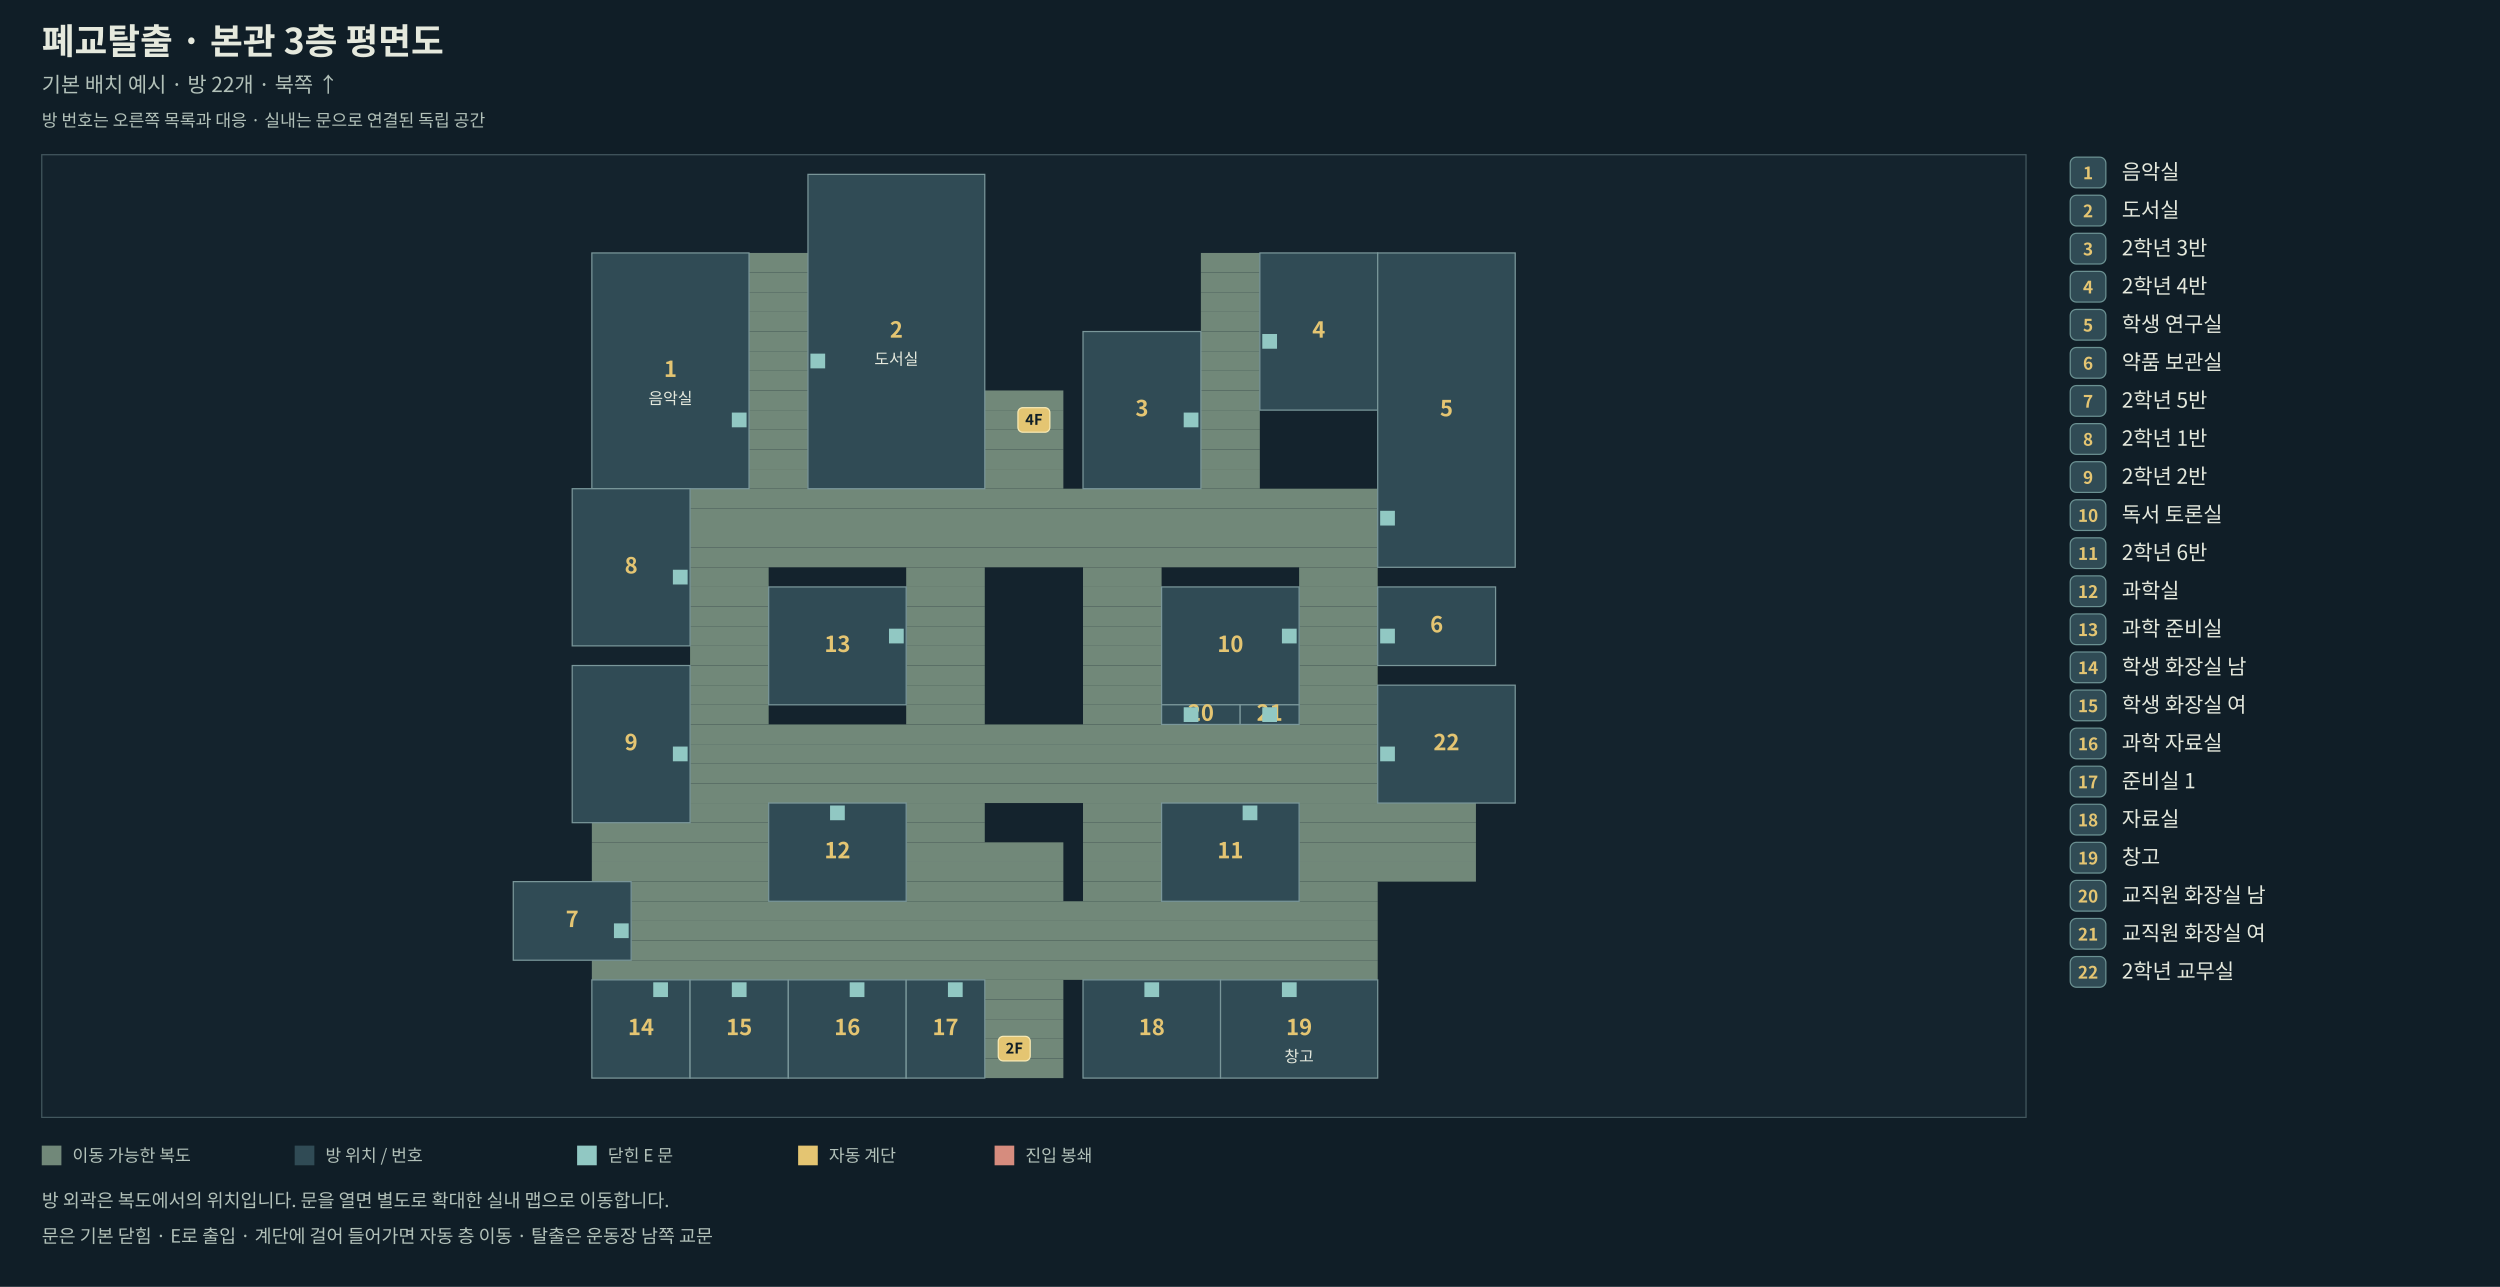
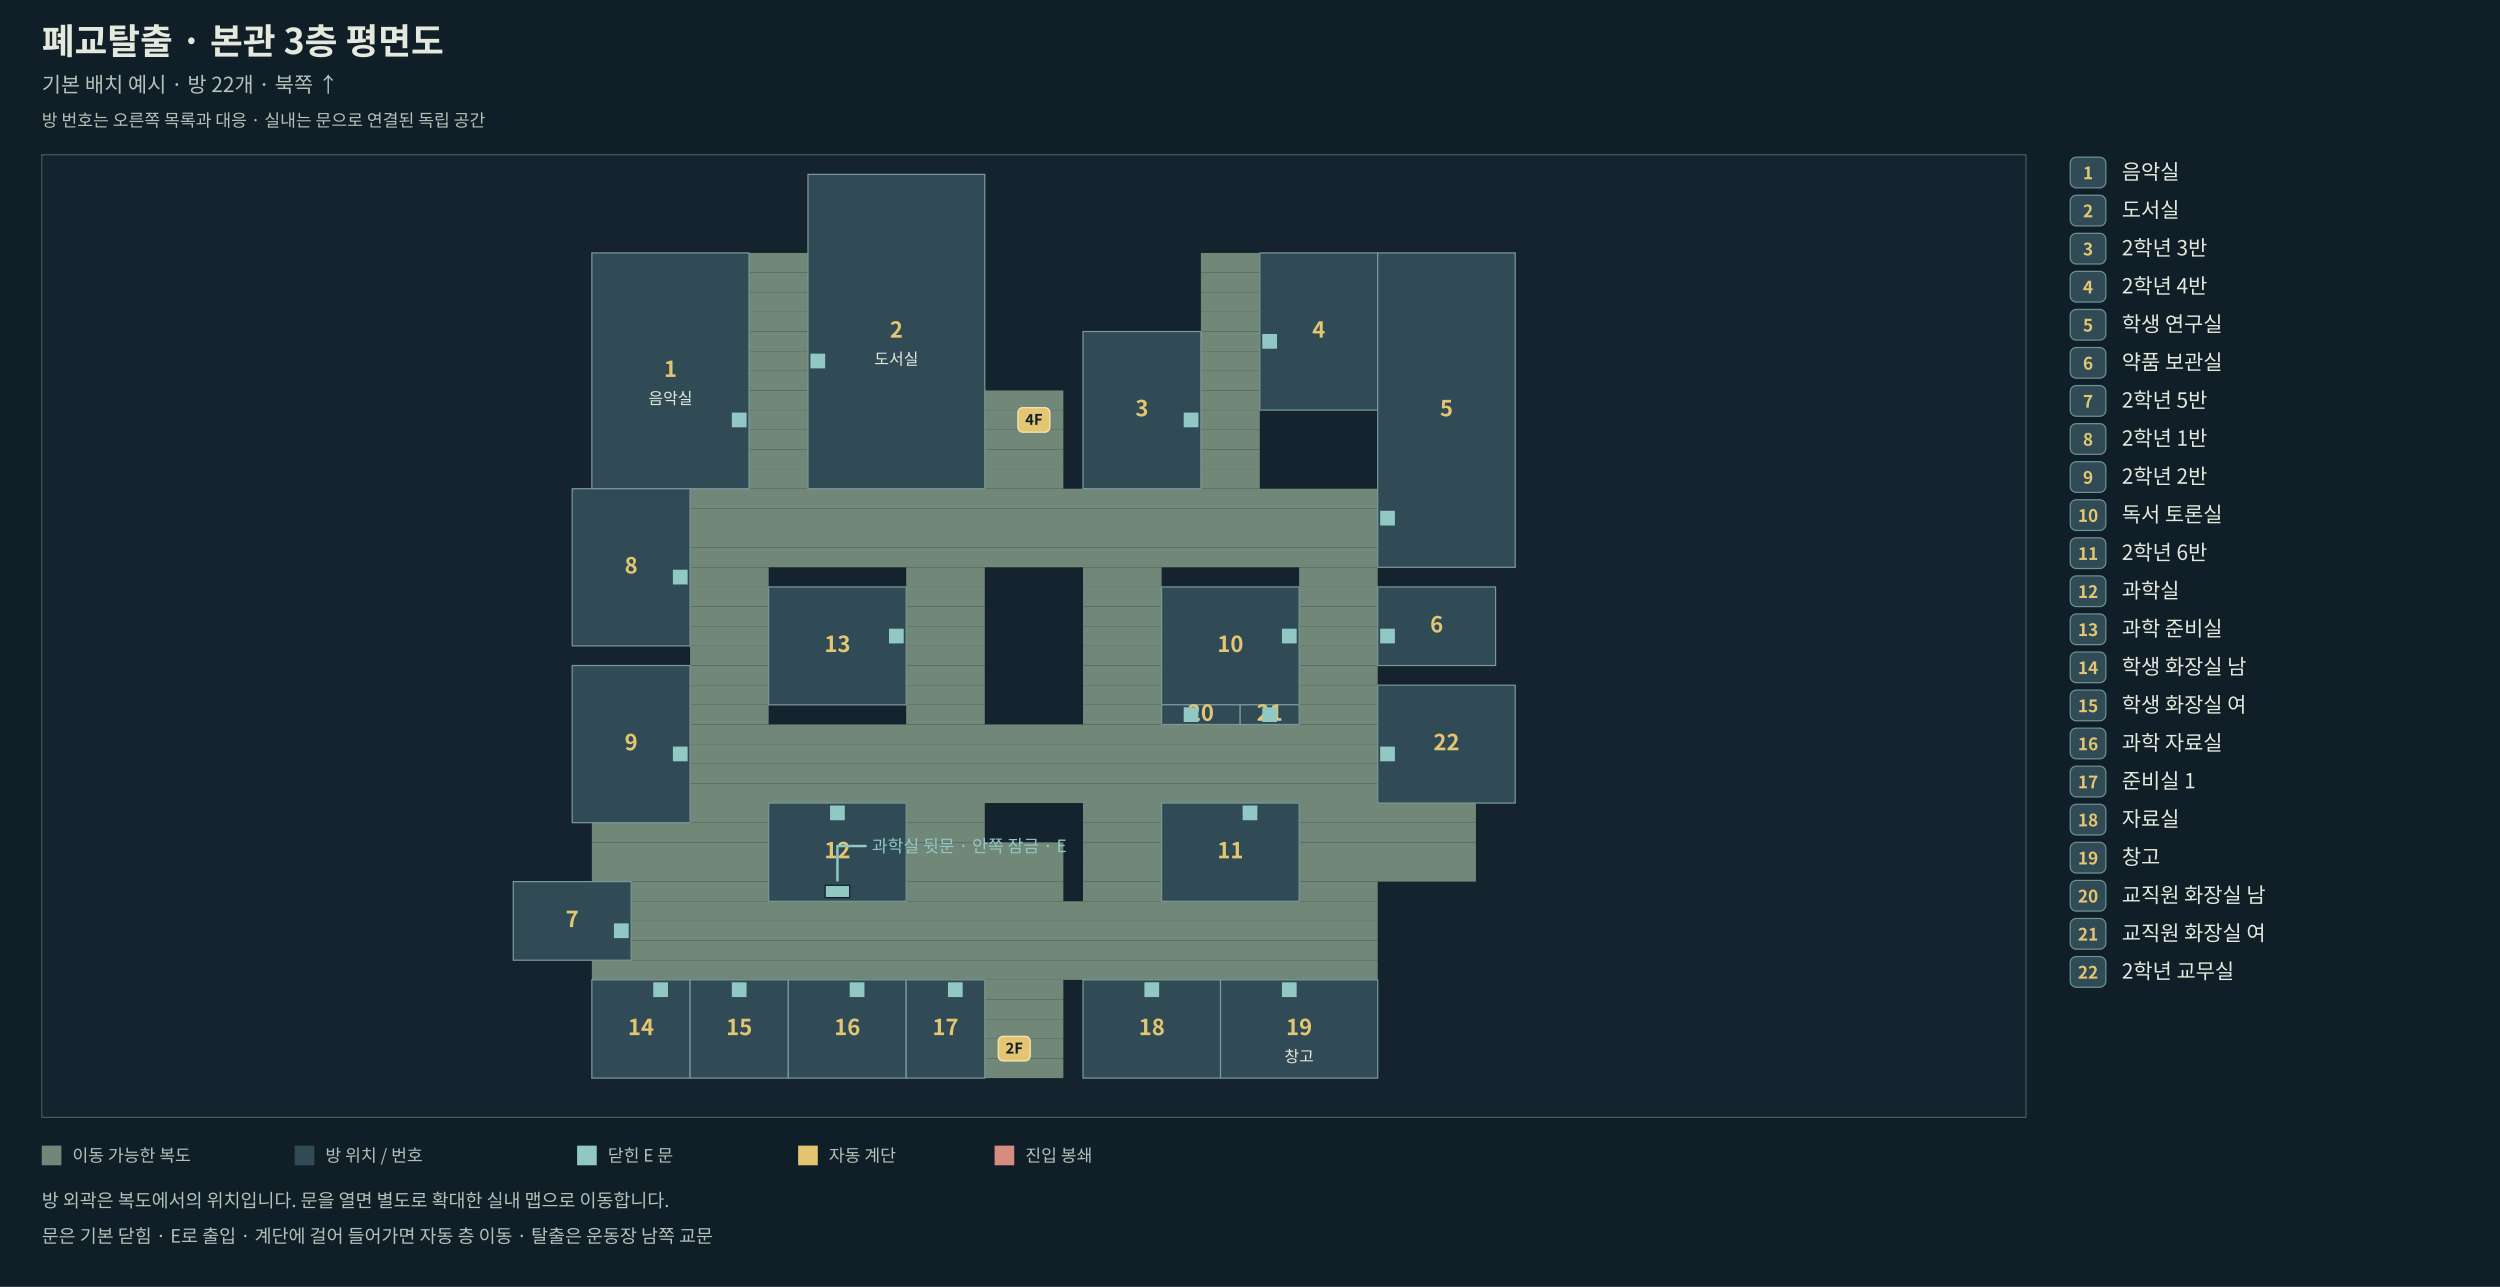
<svg xmlns="http://www.w3.org/2000/svg" width="2036" height="1048" viewBox="0 0 2036 1048" role="img">
  <style>text{font-family:"Noto Sans CJK KR","Noto Sans KR",sans-serif}</style>
  <rect x="0" y="0" width="2036" height="1048" fill="#101e27" stroke="none" rx="0" />
  <text x="34" y="44" font-size="29" fill="#e5e9dd" text-anchor="start" font-weight="bold">폐교탈출 · 본관 3층 평면도</text>
  <text x="34" y="75" font-size="17" fill="#b2c1b9" text-anchor="start" font-weight="normal">기본 배치 예시 · 방 22개 · 북쪽 ↑</text>
  <text x="34" y="103" font-size="14" fill="#b2c1b9" text-anchor="start" font-weight="normal">방 번호는 오른쪽 목록과 대응 · 실내는 문으로 연결된 독립 공간</text>
  <rect x="34" y="126" width="1616" height="784" fill="#14232d" stroke="#42575e" rx="0" />
  <rect x="802" y="862" width="64" height="16" fill="#718879" stroke="none" rx="0" />
  <rect x="802" y="846" width="64" height="16" fill="#718879" stroke="none" rx="0" />
  <rect x="802" y="830" width="64" height="16" fill="#718879" stroke="none" rx="0" />
  <rect x="802" y="814" width="64" height="16" fill="#718879" stroke="none" rx="0" />
  <rect x="802" y="798" width="64" height="16" fill="#718879" stroke="none" rx="0" />
  <rect x="482" y="782" width="640" height="16" fill="#718879" stroke="none" rx="0" />
  <rect x="514" y="766" width="608" height="16" fill="#718879" stroke="none" rx="0" />
  <rect x="514" y="750" width="608" height="16" fill="#718879" stroke="none" rx="0" />
  <rect x="514" y="734" width="608" height="16" fill="#718879" stroke="none" rx="0" />
  <rect x="514" y="718" width="112" height="16" fill="#718879" stroke="none" rx="0" />
  <rect x="738" y="718" width="128" height="16" fill="#718879" stroke="none" rx="0" />
  <rect x="882" y="718" width="64" height="16" fill="#718879" stroke="none" rx="0" />
  <rect x="1058" y="718" width="64" height="16" fill="#718879" stroke="none" rx="0" />
  <rect x="482" y="702" width="144" height="16" fill="#718879" stroke="none" rx="0" />
  <rect x="738" y="702" width="128" height="16" fill="#718879" stroke="none" rx="0" />
  <rect x="882" y="702" width="64" height="16" fill="#718879" stroke="none" rx="0" />
  <rect x="1058" y="702" width="144" height="16" fill="#718879" stroke="none" rx="0" />
  <rect x="482" y="686" width="144" height="16" fill="#718879" stroke="none" rx="0" />
  <rect x="738" y="686" width="128" height="16" fill="#718879" stroke="none" rx="0" />
  <rect x="882" y="686" width="64" height="16" fill="#718879" stroke="none" rx="0" />
  <rect x="1058" y="686" width="144" height="16" fill="#718879" stroke="none" rx="0" />
  <rect x="482" y="670" width="144" height="16" fill="#718879" stroke="none" rx="0" />
  <rect x="738" y="670" width="64" height="16" fill="#718879" stroke="none" rx="0" />
  <rect x="882" y="670" width="64" height="16" fill="#718879" stroke="none" rx="0" />
  <rect x="1058" y="670" width="144" height="16" fill="#718879" stroke="none" rx="0" />
  <rect x="562" y="654" width="64" height="16" fill="#718879" stroke="none" rx="0" />
  <rect x="738" y="654" width="64" height="16" fill="#718879" stroke="none" rx="0" />
  <rect x="882" y="654" width="64" height="16" fill="#718879" stroke="none" rx="0" />
  <rect x="1058" y="654" width="144" height="16" fill="#718879" stroke="none" rx="0" />
  <rect x="562" y="638" width="560" height="16" fill="#718879" stroke="none" rx="0" />
  <rect x="562" y="622" width="560" height="16" fill="#718879" stroke="none" rx="0" />
  <rect x="562" y="606" width="560" height="16" fill="#718879" stroke="none" rx="0" />
  <rect x="562" y="590" width="560" height="16" fill="#718879" stroke="none" rx="0" />
  <rect x="562" y="574" width="64" height="16" fill="#718879" stroke="none" rx="0" />
  <rect x="738" y="574" width="64" height="16" fill="#718879" stroke="none" rx="0" />
  <rect x="882" y="574" width="64" height="16" fill="#718879" stroke="none" rx="0" />
  <rect x="1058" y="574" width="64" height="16" fill="#718879" stroke="none" rx="0" />
  <rect x="562" y="558" width="64" height="16" fill="#718879" stroke="none" rx="0" />
  <rect x="738" y="558" width="64" height="16" fill="#718879" stroke="none" rx="0" />
  <rect x="882" y="558" width="64" height="16" fill="#718879" stroke="none" rx="0" />
  <rect x="1058" y="558" width="64" height="16" fill="#718879" stroke="none" rx="0" />
  <rect x="562" y="542" width="64" height="16" fill="#718879" stroke="none" rx="0" />
  <rect x="738" y="542" width="64" height="16" fill="#718879" stroke="none" rx="0" />
  <rect x="882" y="542" width="64" height="16" fill="#718879" stroke="none" rx="0" />
  <rect x="1058" y="542" width="64" height="16" fill="#718879" stroke="none" rx="0" />
  <rect x="562" y="526" width="64" height="16" fill="#718879" stroke="none" rx="0" />
  <rect x="738" y="526" width="64" height="16" fill="#718879" stroke="none" rx="0" />
  <rect x="882" y="526" width="64" height="16" fill="#718879" stroke="none" rx="0" />
  <rect x="1058" y="526" width="64" height="16" fill="#718879" stroke="none" rx="0" />
  <rect x="562" y="510" width="64" height="16" fill="#718879" stroke="none" rx="0" />
  <rect x="738" y="510" width="64" height="16" fill="#718879" stroke="none" rx="0" />
  <rect x="882" y="510" width="64" height="16" fill="#718879" stroke="none" rx="0" />
  <rect x="1058" y="510" width="64" height="16" fill="#718879" stroke="none" rx="0" />
  <rect x="562" y="494" width="64" height="16" fill="#718879" stroke="none" rx="0" />
  <rect x="738" y="494" width="64" height="16" fill="#718879" stroke="none" rx="0" />
  <rect x="882" y="494" width="64" height="16" fill="#718879" stroke="none" rx="0" />
  <rect x="1058" y="494" width="64" height="16" fill="#718879" stroke="none" rx="0" />
  <rect x="562" y="478" width="64" height="16" fill="#718879" stroke="none" rx="0" />
  <rect x="738" y="478" width="64" height="16" fill="#718879" stroke="none" rx="0" />
  <rect x="882" y="478" width="64" height="16" fill="#718879" stroke="none" rx="0" />
  <rect x="1058" y="478" width="64" height="16" fill="#718879" stroke="none" rx="0" />
  <rect x="562" y="462" width="64" height="16" fill="#718879" stroke="none" rx="0" />
  <rect x="738" y="462" width="64" height="16" fill="#718879" stroke="none" rx="0" />
  <rect x="882" y="462" width="64" height="16" fill="#718879" stroke="none" rx="0" />
  <rect x="1058" y="462" width="64" height="16" fill="#718879" stroke="none" rx="0" />
  <rect x="562" y="446" width="560" height="16" fill="#718879" stroke="none" rx="0" />
  <rect x="562" y="430" width="560" height="16" fill="#718879" stroke="none" rx="0" />
  <rect x="562" y="414" width="560" height="16" fill="#718879" stroke="none" rx="0" />
  <rect x="562" y="398" width="560" height="16" fill="#718879" stroke="none" rx="0" />
  <rect x="610" y="382" width="48" height="16" fill="#718879" stroke="none" rx="0" />
  <rect x="802" y="382" width="64" height="16" fill="#718879" stroke="none" rx="0" />
  <rect x="978" y="382" width="48" height="16" fill="#718879" stroke="none" rx="0" />
  <rect x="610" y="366" width="48" height="16" fill="#718879" stroke="none" rx="0" />
  <rect x="802" y="366" width="64" height="16" fill="#718879" stroke="none" rx="0" />
  <rect x="978" y="366" width="48" height="16" fill="#718879" stroke="none" rx="0" />
  <rect x="610" y="350" width="48" height="16" fill="#718879" stroke="none" rx="0" />
  <rect x="802" y="350" width="64" height="16" fill="#718879" stroke="none" rx="0" />
  <rect x="978" y="350" width="48" height="16" fill="#718879" stroke="none" rx="0" />
  <rect x="610" y="334" width="48" height="16" fill="#718879" stroke="none" rx="0" />
  <rect x="802" y="334" width="64" height="16" fill="#718879" stroke="none" rx="0" />
  <rect x="978" y="334" width="48" height="16" fill="#718879" stroke="none" rx="0" />
  <rect x="610" y="318" width="48" height="16" fill="#718879" stroke="none" rx="0" />
  <rect x="802" y="318" width="64" height="16" fill="#718879" stroke="none" rx="0" />
  <rect x="978" y="318" width="48" height="16" fill="#718879" stroke="none" rx="0" />
  <rect x="610" y="302" width="48" height="16" fill="#718879" stroke="none" rx="0" />
  <rect x="978" y="302" width="48" height="16" fill="#718879" stroke="none" rx="0" />
  <rect x="610" y="286" width="48" height="16" fill="#718879" stroke="none" rx="0" />
  <rect x="978" y="286" width="48" height="16" fill="#718879" stroke="none" rx="0" />
  <rect x="610" y="270" width="48" height="16" fill="#718879" stroke="none" rx="0" />
  <rect x="978" y="270" width="48" height="16" fill="#718879" stroke="none" rx="0" />
  <rect x="610" y="254" width="48" height="16" fill="#718879" stroke="none" rx="0" />
  <rect x="978" y="254" width="48" height="16" fill="#718879" stroke="none" rx="0" />
  <rect x="610" y="238" width="48" height="16" fill="#718879" stroke="none" rx="0" />
  <rect x="978" y="238" width="48" height="16" fill="#718879" stroke="none" rx="0" />
  <rect x="610" y="222" width="48" height="16" fill="#718879" stroke="none" rx="0" />
  <rect x="978" y="222" width="48" height="16" fill="#718879" stroke="none" rx="0" />
  <rect x="610" y="206" width="48" height="16" fill="#718879" stroke="none" rx="0" />
  <rect x="978" y="206" width="48" height="16" fill="#718879" stroke="none" rx="0" />
  <a href="../RoomPlans/room-f2-0.svg">
    <rect x="482" y="206" width="128" height="192" fill="#304b55" stroke="#7a979a" rx="0" />
    <text x="546" y="307" font-size="18" fill="#e4c572" text-anchor="middle" font-weight="bold">1</text>
    <text x="546" y="329" font-size="13" fill="#e5e9dd" text-anchor="middle" font-weight="normal">음악실</text>
    <rect x="596" y="336" width="12" height="12" fill="#91c8c3" stroke="none" rx="0" />
    <rect x="1686" y="128" width="29" height="25" fill="#304b55" stroke="#6b9192" rx="5" />
    <text x="1700.5" y="146" font-size="14" fill="#e4c572" text-anchor="middle" font-weight="bold">1</text>
    <text x="1728" y="146" font-size="17" fill="#e5e9dd" text-anchor="start" font-weight="normal">음악실</text>
  </a>
  <a href="../RoomPlans/room-f2-1.svg">
    <rect x="658" y="142" width="144" height="256" fill="#304b55" stroke="#7a979a" rx="0" />
    <text x="730" y="275" font-size="18" fill="#e4c572" text-anchor="middle" font-weight="bold">2</text>
    <text x="730" y="297" font-size="13" fill="#e5e9dd" text-anchor="middle" font-weight="normal">도서실</text>
    <rect x="660" y="288" width="12" height="12" fill="#91c8c3" stroke="none" rx="0" />
    <rect x="1686" y="159" width="29" height="25" fill="#304b55" stroke="#6b9192" rx="5" />
    <text x="1700.5" y="177" font-size="14" fill="#e4c572" text-anchor="middle" font-weight="bold">2</text>
    <text x="1728" y="177" font-size="17" fill="#e5e9dd" text-anchor="start" font-weight="normal">도서실</text>
  </a>
  <a href="../RoomPlans/room-f2-2.svg">
    <rect x="882" y="270" width="96" height="128" fill="#304b55" stroke="#7a979a" rx="0" />
    <text x="930" y="339" font-size="18" fill="#e4c572" text-anchor="middle" font-weight="bold">3</text>
    <rect x="964" y="336" width="12" height="12" fill="#91c8c3" stroke="none" rx="0" />
    <rect x="1686" y="190" width="29" height="25" fill="#304b55" stroke="#6b9192" rx="5" />
    <text x="1700.5" y="208" font-size="14" fill="#e4c572" text-anchor="middle" font-weight="bold">3</text>
    <text x="1728" y="208" font-size="17" fill="#e5e9dd" text-anchor="start" font-weight="normal">2학년 3반</text>
  </a>
  <a href="../RoomPlans/room-f2-3.svg">
    <rect x="1026" y="206" width="96" height="128" fill="#304b55" stroke="#7a979a" rx="0" />
    <text x="1074" y="275" font-size="18" fill="#e4c572" text-anchor="middle" font-weight="bold">4</text>
    <rect x="1028" y="272" width="12" height="12" fill="#91c8c3" stroke="none" rx="0" />
    <rect x="1686" y="221" width="29" height="25" fill="#304b55" stroke="#6b9192" rx="5" />
    <text x="1700.5" y="239" font-size="14" fill="#e4c572" text-anchor="middle" font-weight="bold">4</text>
    <text x="1728" y="239" font-size="17" fill="#e5e9dd" text-anchor="start" font-weight="normal">2학년 4반</text>
  </a>
  <a href="../RoomPlans/room-f2-4.svg">
    <rect x="1122" y="206" width="112" height="256" fill="#304b55" stroke="#7a979a" rx="0" />
    <text x="1178" y="339" font-size="18" fill="#e4c572" text-anchor="middle" font-weight="bold">5</text>
    <rect x="1124" y="416" width="12" height="12" fill="#91c8c3" stroke="none" rx="0" />
    <rect x="1686" y="252" width="29" height="25" fill="#304b55" stroke="#6b9192" rx="5" />
    <text x="1700.5" y="270" font-size="14" fill="#e4c572" text-anchor="middle" font-weight="bold">5</text>
    <text x="1728" y="270" font-size="17" fill="#e5e9dd" text-anchor="start" font-weight="normal">학생 연구실</text>
  </a>
  <a href="../RoomPlans/room-f2-5.svg">
    <rect x="1122" y="478" width="96" height="64" fill="#304b55" stroke="#7a979a" rx="0" />
    <text x="1170" y="515" font-size="18" fill="#e4c572" text-anchor="middle" font-weight="bold">6</text>
    <rect x="1124" y="512" width="12" height="12" fill="#91c8c3" stroke="none" rx="0" />
    <rect x="1686" y="283" width="29" height="25" fill="#304b55" stroke="#6b9192" rx="5" />
    <text x="1700.5" y="301" font-size="14" fill="#e4c572" text-anchor="middle" font-weight="bold">6</text>
    <text x="1728" y="301" font-size="17" fill="#e5e9dd" text-anchor="start" font-weight="normal">약품 보관실</text>
  </a>
  <a href="../RoomPlans/room-f2-6.svg">
    <rect x="418" y="718" width="96" height="64" fill="#304b55" stroke="#7a979a" rx="0" />
    <text x="466" y="755" font-size="18" fill="#e4c572" text-anchor="middle" font-weight="bold">7</text>
    <rect x="500" y="752" width="12" height="12" fill="#91c8c3" stroke="none" rx="0" />
    <rect x="1686" y="314" width="29" height="25" fill="#304b55" stroke="#6b9192" rx="5" />
    <text x="1700.5" y="332" font-size="14" fill="#e4c572" text-anchor="middle" font-weight="bold">7</text>
    <text x="1728" y="332" font-size="17" fill="#e5e9dd" text-anchor="start" font-weight="normal">2학년 5반</text>
  </a>
  <a href="../RoomPlans/room-f2-7.svg">
    <rect x="466" y="398" width="96" height="128" fill="#304b55" stroke="#7a979a" rx="0" />
    <text x="514" y="467" font-size="18" fill="#e4c572" text-anchor="middle" font-weight="bold">8</text>
    <rect x="548" y="464" width="12" height="12" fill="#91c8c3" stroke="none" rx="0" />
    <rect x="1686" y="345" width="29" height="25" fill="#304b55" stroke="#6b9192" rx="5" />
    <text x="1700.5" y="363" font-size="14" fill="#e4c572" text-anchor="middle" font-weight="bold">8</text>
    <text x="1728" y="363" font-size="17" fill="#e5e9dd" text-anchor="start" font-weight="normal">2학년 1반</text>
  </a>
  <a href="../RoomPlans/room-f2-8.svg">
    <rect x="466" y="542" width="96" height="128" fill="#304b55" stroke="#7a979a" rx="0" />
    <text x="514" y="611" font-size="18" fill="#e4c572" text-anchor="middle" font-weight="bold">9</text>
    <rect x="548" y="608" width="12" height="12" fill="#91c8c3" stroke="none" rx="0" />
    <rect x="1686" y="376" width="29" height="25" fill="#304b55" stroke="#6b9192" rx="5" />
    <text x="1700.5" y="394" font-size="14" fill="#e4c572" text-anchor="middle" font-weight="bold">9</text>
    <text x="1728" y="394" font-size="17" fill="#e5e9dd" text-anchor="start" font-weight="normal">2학년 2반</text>
  </a>
  <a href="../RoomPlans/room-f2-9.svg">
    <rect x="946" y="478" width="112" height="96" fill="#304b55" stroke="#7a979a" rx="0" />
    <text x="1002" y="531" font-size="18" fill="#e4c572" text-anchor="middle" font-weight="bold">10</text>
    <rect x="1044" y="512" width="12" height="12" fill="#91c8c3" stroke="none" rx="0" />
    <rect x="1686" y="407" width="29" height="25" fill="#304b55" stroke="#6b9192" rx="5" />
    <text x="1700.5" y="425" font-size="14" fill="#e4c572" text-anchor="middle" font-weight="bold">10</text>
    <text x="1728" y="425" font-size="17" fill="#e5e9dd" text-anchor="start" font-weight="normal">독서 토론실</text>
  </a>
  <a href="../RoomPlans/room-f2-10.svg">
    <rect x="946" y="654" width="112" height="80" fill="#304b55" stroke="#7a979a" rx="0" />
    <text x="1002" y="699" font-size="18" fill="#e4c572" text-anchor="middle" font-weight="bold">11</text>
    <rect x="1012" y="656" width="12" height="12" fill="#91c8c3" stroke="none" rx="0" />
    <rect x="1686" y="438" width="29" height="25" fill="#304b55" stroke="#6b9192" rx="5" />
    <text x="1700.5" y="456" font-size="14" fill="#e4c572" text-anchor="middle" font-weight="bold">11</text>
    <text x="1728" y="456" font-size="17" fill="#e5e9dd" text-anchor="start" font-weight="normal">2학년 6반</text>
  </a>
  <a href="../RoomPlans/room-f2-11.svg">
    <rect x="626" y="654" width="112" height="80" fill="#304b55" stroke="#7a979a" rx="0" />
    <text x="682" y="699" font-size="18" fill="#e4c572" text-anchor="middle" font-weight="bold">12</text>
    <rect x="676" y="656" width="12" height="12" fill="#91c8c3" stroke="none" rx="0" />
    <rect x="1686" y="469" width="29" height="25" fill="#304b55" stroke="#6b9192" rx="5" />
    <text x="1700.5" y="487" font-size="14" fill="#e4c572" text-anchor="middle" font-weight="bold">12</text>
    <text x="1728" y="487" font-size="17" fill="#e5e9dd" text-anchor="start" font-weight="normal">과학실</text>
  </a>
  <a href="../RoomPlans/room-f2-12.svg">
    <rect x="626" y="478" width="112" height="96" fill="#304b55" stroke="#7a979a" rx="0" />
    <text x="682" y="531" font-size="18" fill="#e4c572" text-anchor="middle" font-weight="bold">13</text>
    <rect x="724" y="512" width="12" height="12" fill="#91c8c3" stroke="none" rx="0" />
    <rect x="1686" y="500" width="29" height="25" fill="#304b55" stroke="#6b9192" rx="5" />
    <text x="1700.5" y="518" font-size="14" fill="#e4c572" text-anchor="middle" font-weight="bold">13</text>
    <text x="1728" y="518" font-size="17" fill="#e5e9dd" text-anchor="start" font-weight="normal">과학 준비실</text>
  </a>
  <a href="../RoomPlans/room-f2-13.svg">
    <rect x="482" y="798" width="80" height="80" fill="#304b55" stroke="#7a979a" rx="0" />
    <text x="522" y="843" font-size="18" fill="#e4c572" text-anchor="middle" font-weight="bold">14</text>
    <rect x="532" y="800" width="12" height="12" fill="#91c8c3" stroke="none" rx="0" />
    <rect x="1686" y="531" width="29" height="25" fill="#304b55" stroke="#6b9192" rx="5" />
    <text x="1700.5" y="549" font-size="14" fill="#e4c572" text-anchor="middle" font-weight="bold">14</text>
    <text x="1728" y="549" font-size="17" fill="#e5e9dd" text-anchor="start" font-weight="normal">학생 화장실 남</text>
  </a>
  <a href="../RoomPlans/room-f2-14.svg">
    <rect x="562" y="798" width="80" height="80" fill="#304b55" stroke="#7a979a" rx="0" />
    <text x="602" y="843" font-size="18" fill="#e4c572" text-anchor="middle" font-weight="bold">15</text>
    <rect x="596" y="800" width="12" height="12" fill="#91c8c3" stroke="none" rx="0" />
    <rect x="1686" y="562" width="29" height="25" fill="#304b55" stroke="#6b9192" rx="5" />
    <text x="1700.5" y="580" font-size="14" fill="#e4c572" text-anchor="middle" font-weight="bold">15</text>
    <text x="1728" y="580" font-size="17" fill="#e5e9dd" text-anchor="start" font-weight="normal">학생 화장실 여</text>
  </a>
  <a href="../RoomPlans/room-f2-15.svg">
    <rect x="642" y="798" width="96" height="80" fill="#304b55" stroke="#7a979a" rx="0" />
    <text x="690" y="843" font-size="18" fill="#e4c572" text-anchor="middle" font-weight="bold">16</text>
    <rect x="692" y="800" width="12" height="12" fill="#91c8c3" stroke="none" rx="0" />
    <rect x="1686" y="593" width="29" height="25" fill="#304b55" stroke="#6b9192" rx="5" />
    <text x="1700.5" y="611" font-size="14" fill="#e4c572" text-anchor="middle" font-weight="bold">16</text>
    <text x="1728" y="611" font-size="17" fill="#e5e9dd" text-anchor="start" font-weight="normal">과학 자료실</text>
  </a>
  <a href="../RoomPlans/room-f2-16.svg">
    <rect x="738" y="798" width="64" height="80" fill="#304b55" stroke="#7a979a" rx="0" />
    <text x="770" y="843" font-size="18" fill="#e4c572" text-anchor="middle" font-weight="bold">17</text>
    <rect x="772" y="800" width="12" height="12" fill="#91c8c3" stroke="none" rx="0" />
    <rect x="1686" y="624" width="29" height="25" fill="#304b55" stroke="#6b9192" rx="5" />
    <text x="1700.5" y="642" font-size="14" fill="#e4c572" text-anchor="middle" font-weight="bold">17</text>
    <text x="1728" y="642" font-size="17" fill="#e5e9dd" text-anchor="start" font-weight="normal">준비실 1</text>
  </a>
  <a href="../RoomPlans/room-f2-17.svg">
    <rect x="882" y="798" width="112" height="80" fill="#304b55" stroke="#7a979a" rx="0" />
    <text x="938" y="843" font-size="18" fill="#e4c572" text-anchor="middle" font-weight="bold">18</text>
    <rect x="932" y="800" width="12" height="12" fill="#91c8c3" stroke="none" rx="0" />
    <rect x="1686" y="655" width="29" height="25" fill="#304b55" stroke="#6b9192" rx="5" />
    <text x="1700.5" y="673" font-size="14" fill="#e4c572" text-anchor="middle" font-weight="bold">18</text>
    <text x="1728" y="673" font-size="17" fill="#e5e9dd" text-anchor="start" font-weight="normal">자료실</text>
  </a>
  <a href="../RoomPlans/room-f2-18.svg">
    <rect x="994" y="798" width="128" height="80" fill="#304b55" stroke="#7a979a" rx="0" />
    <text x="1058" y="843" font-size="18" fill="#e4c572" text-anchor="middle" font-weight="bold">19</text>
    <text x="1058" y="865" font-size="13" fill="#e5e9dd" text-anchor="middle" font-weight="normal">창고</text>
    <rect x="1044" y="800" width="12" height="12" fill="#91c8c3" stroke="none" rx="0" />
    <rect x="1686" y="686" width="29" height="25" fill="#304b55" stroke="#6b9192" rx="5" />
    <text x="1700.5" y="704" font-size="14" fill="#e4c572" text-anchor="middle" font-weight="bold">19</text>
    <text x="1728" y="704" font-size="17" fill="#e5e9dd" text-anchor="start" font-weight="normal">창고</text>
  </a>
  <a href="../RoomPlans/room-f2-19.svg">
    <rect x="946" y="574" width="64" height="16" fill="#304b55" stroke="#7a979a" rx="0" />
    <text x="978" y="587" font-size="18" fill="#e4c572" text-anchor="middle" font-weight="bold">20</text>
    <rect x="964" y="576" width="12" height="12" fill="#91c8c3" stroke="none" rx="0" />
    <rect x="1686" y="717" width="29" height="25" fill="#304b55" stroke="#6b9192" rx="5" />
    <text x="1700.5" y="735" font-size="14" fill="#e4c572" text-anchor="middle" font-weight="bold">20</text>
    <text x="1728" y="735" font-size="17" fill="#e5e9dd" text-anchor="start" font-weight="normal">교직원 화장실 남</text>
  </a>
  <a href="../RoomPlans/room-f2-20.svg">
    <rect x="1010" y="574" width="48" height="16" fill="#304b55" stroke="#7a979a" rx="0" />
    <text x="1034" y="587" font-size="18" fill="#e4c572" text-anchor="middle" font-weight="bold">21</text>
    <rect x="1028" y="576" width="12" height="12" fill="#91c8c3" stroke="none" rx="0" />
    <rect x="1686" y="748" width="29" height="25" fill="#304b55" stroke="#6b9192" rx="5" />
    <text x="1700.5" y="766" font-size="14" fill="#e4c572" text-anchor="middle" font-weight="bold">21</text>
    <text x="1728" y="766" font-size="17" fill="#e5e9dd" text-anchor="start" font-weight="normal">교직원 화장실 여</text>
  </a>
  <a href="../RoomPlans/room-f2-21.svg">
    <rect x="1122" y="558" width="112" height="96" fill="#304b55" stroke="#7a979a" rx="0" />
    <text x="1178" y="611" font-size="18" fill="#e4c572" text-anchor="middle" font-weight="bold">22</text>
    <rect x="1124" y="608" width="12" height="12" fill="#91c8c3" stroke="none" rx="0" />
    <rect x="1686" y="779" width="29" height="25" fill="#304b55" stroke="#6b9192" rx="5" />
    <text x="1700.5" y="797" font-size="14" fill="#e4c572" text-anchor="middle" font-weight="bold">22</text>
    <text x="1728" y="797" font-size="17" fill="#e5e9dd" text-anchor="start" font-weight="normal">2학년 교무실</text>
  </a>
  <rect x="813" y="844" width="26" height="20" fill="#e4c572" stroke="#f8e9b3" rx="4" />
  <text x="826" y="858" font-size="12" fill="#101e27" text-anchor="middle" font-weight="bold">2F</text>
  <rect x="829" y="332" width="26" height="20" fill="#e4c572" stroke="#f8e9b3" rx="4" />
  <text x="842" y="346" font-size="12" fill="#101e27" text-anchor="middle" font-weight="bold">4F</text>
+   <rect x="672" y="721" width="20" height="10" fill="#91c8c3" stroke="#101e27" rx="0" />
+   <polyline points="682,717 682,689 705,689" fill="none" stroke="#91c8c3" stroke-width="2" stroke-linejoin="round" stroke-linecap="round" stroke-dasharray="" />
+   <text x="710" y="694" font-size="14" fill="#91c8c3" text-anchor="start" font-weight="normal">과학실 뒷문 · 안쪽 잠금 · E</text>
  <rect x="34" y="933" width="16" height="16" fill="#718879" stroke="none" rx="0" />
  <text x="59" y="946" font-size="14" fill="#b2c1b9" text-anchor="start" font-weight="normal">이동 가능한 복도</text>
  <rect x="240" y="933" width="16" height="16" fill="#304b55" stroke="none" rx="0" />
  <text x="265" y="946" font-size="14" fill="#b2c1b9" text-anchor="start" font-weight="normal">방 위치 / 번호</text>
  <rect x="470" y="933" width="16" height="16" fill="#91c8c3" stroke="none" rx="0" />
  <text x="495" y="946" font-size="14" fill="#b2c1b9" text-anchor="start" font-weight="normal">닫힌 E 문</text>
  <rect x="650" y="933" width="16" height="16" fill="#e4c572" stroke="none" rx="0" />
  <text x="675" y="946" font-size="14" fill="#b2c1b9" text-anchor="start" font-weight="normal">자동 계단</text>
  <rect x="810" y="933" width="16" height="16" fill="#d68c7e" stroke="none" rx="0" />
  <text x="835" y="946" font-size="14" fill="#b2c1b9" text-anchor="start" font-weight="normal">진입 봉쇄</text>
  <text x="34" y="983" font-size="15" fill="#b2c1b9" text-anchor="start" font-weight="normal">방 외곽은 복도에서의 위치입니다. 문을 열면 별도로 확대한 실내 맵으로 이동합니다.</text>
  <text x="34" y="1012" font-size="15" fill="#b2c1b9" text-anchor="start" font-weight="normal">문은 기본 닫힘 · E로 출입 · 계단에 걸어 들어가면 자동 층 이동 · 탈출은 운동장 남쪽 교문</text>
</svg>
